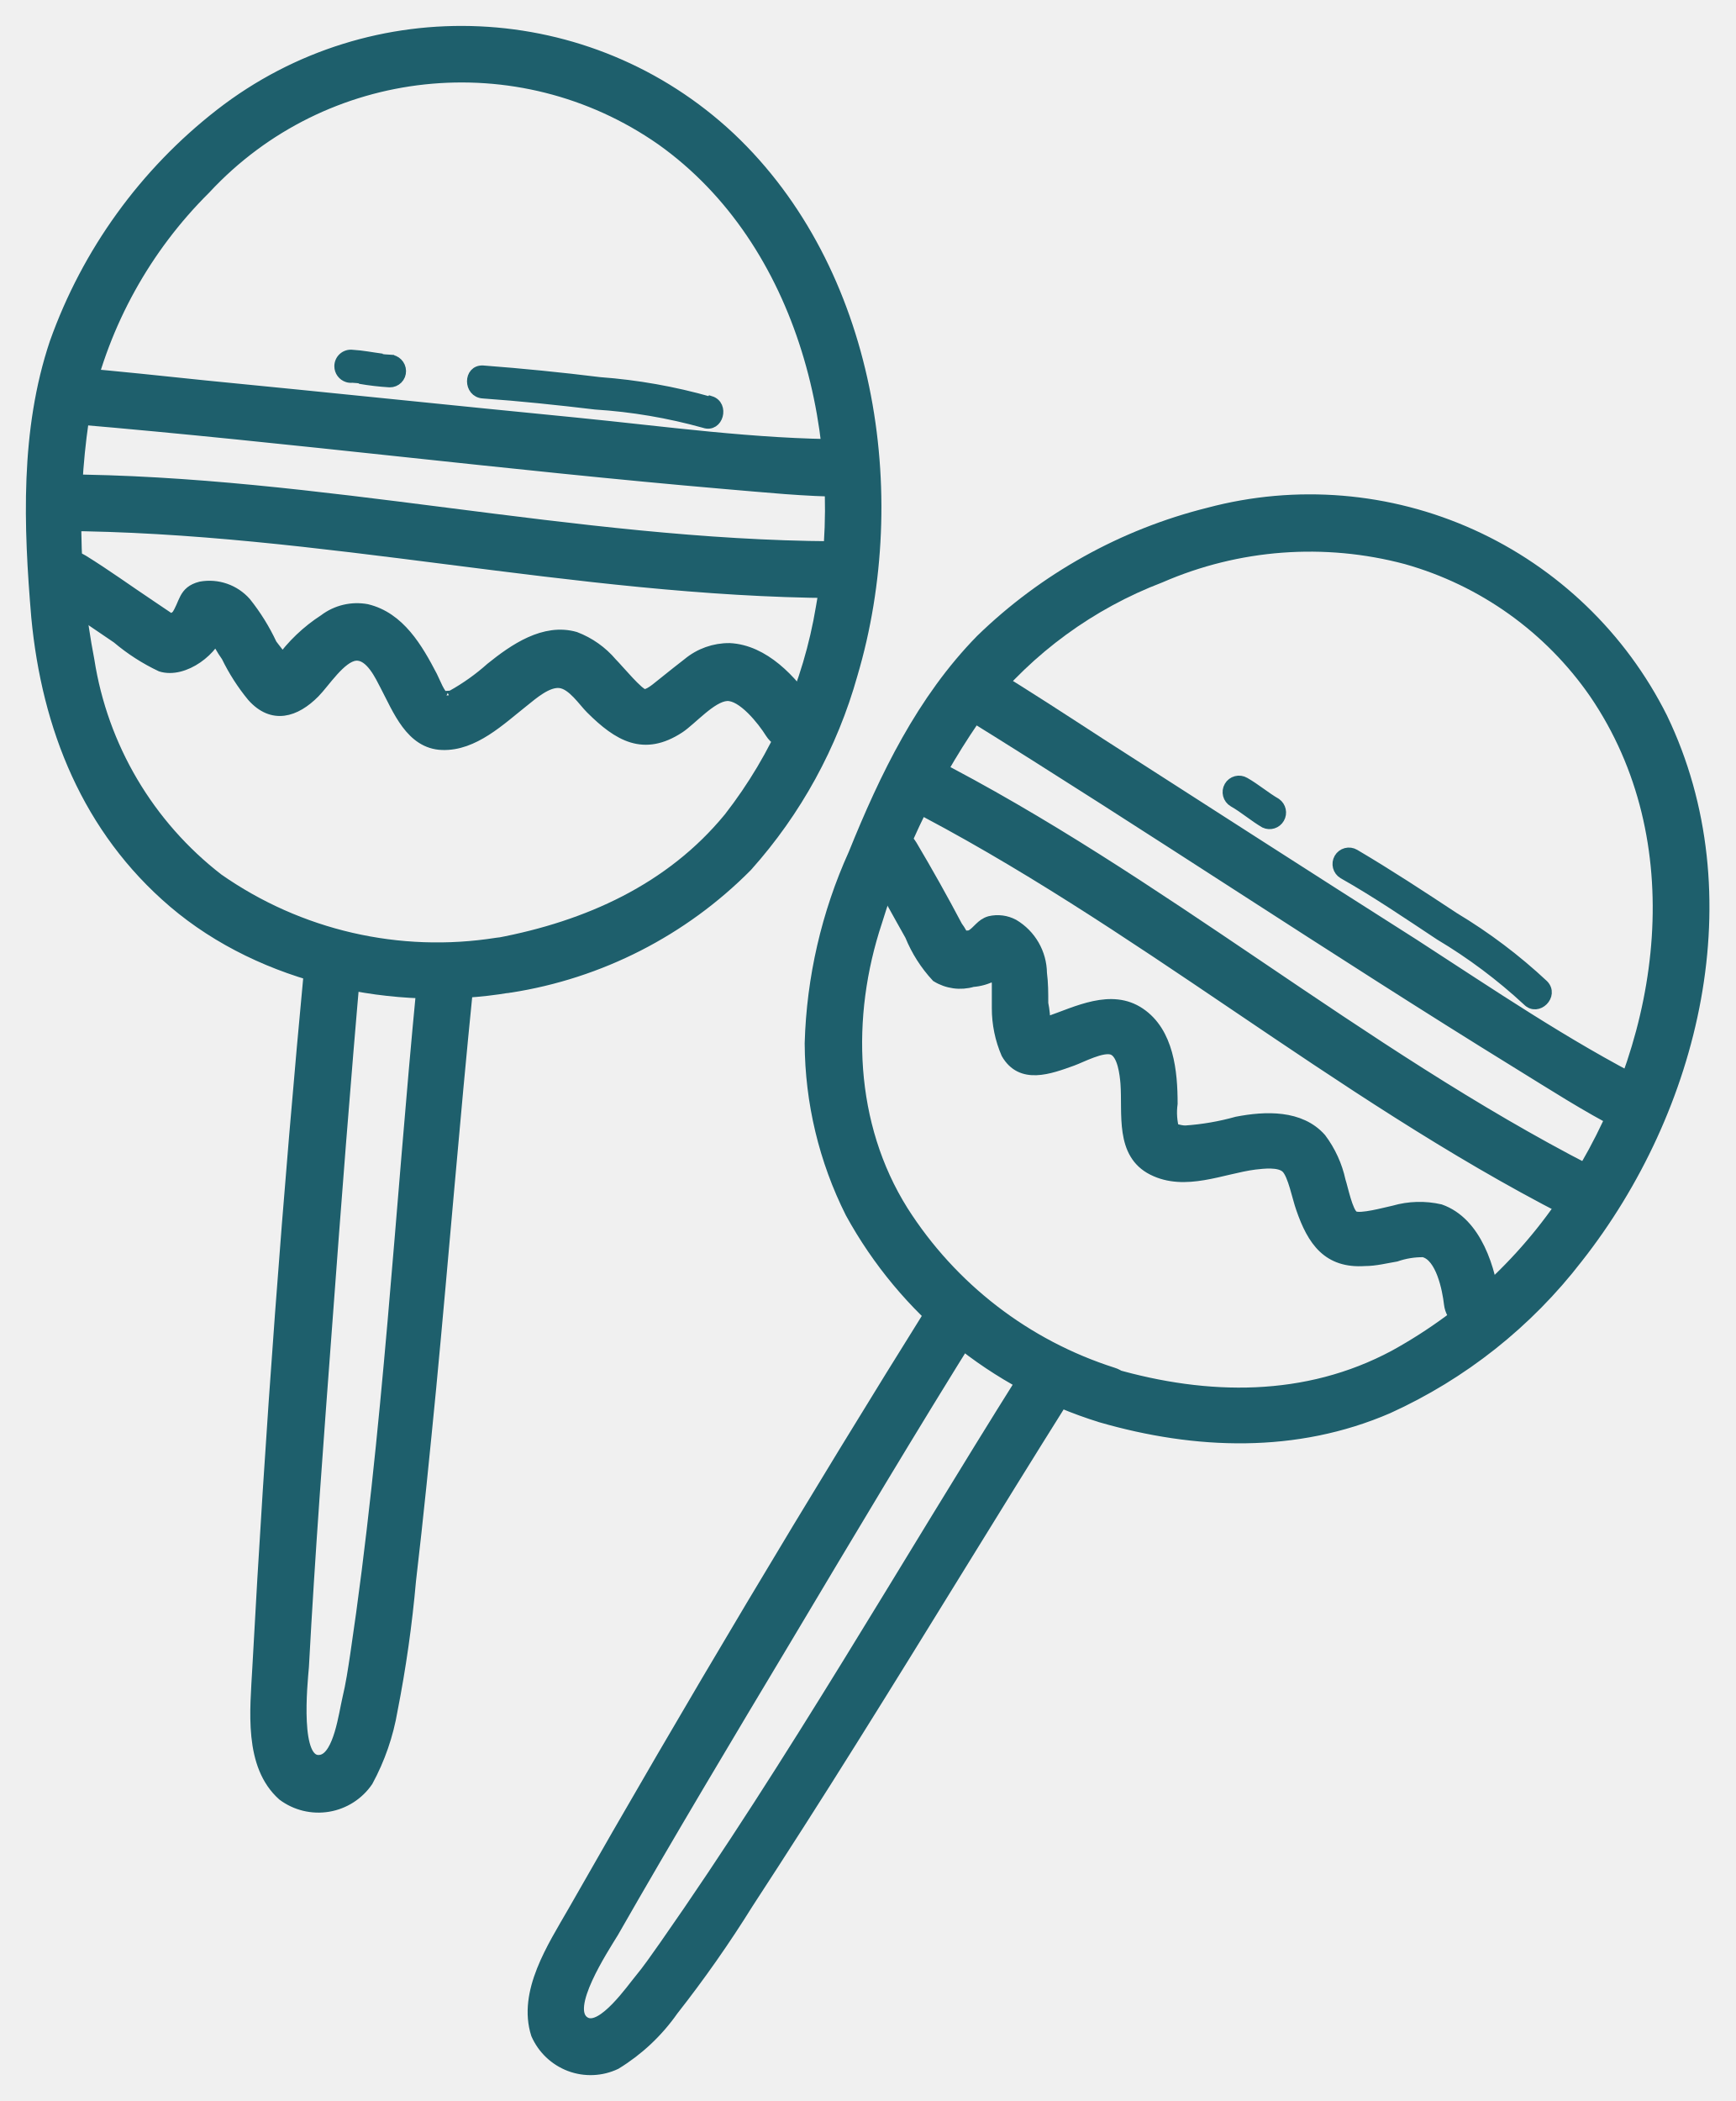
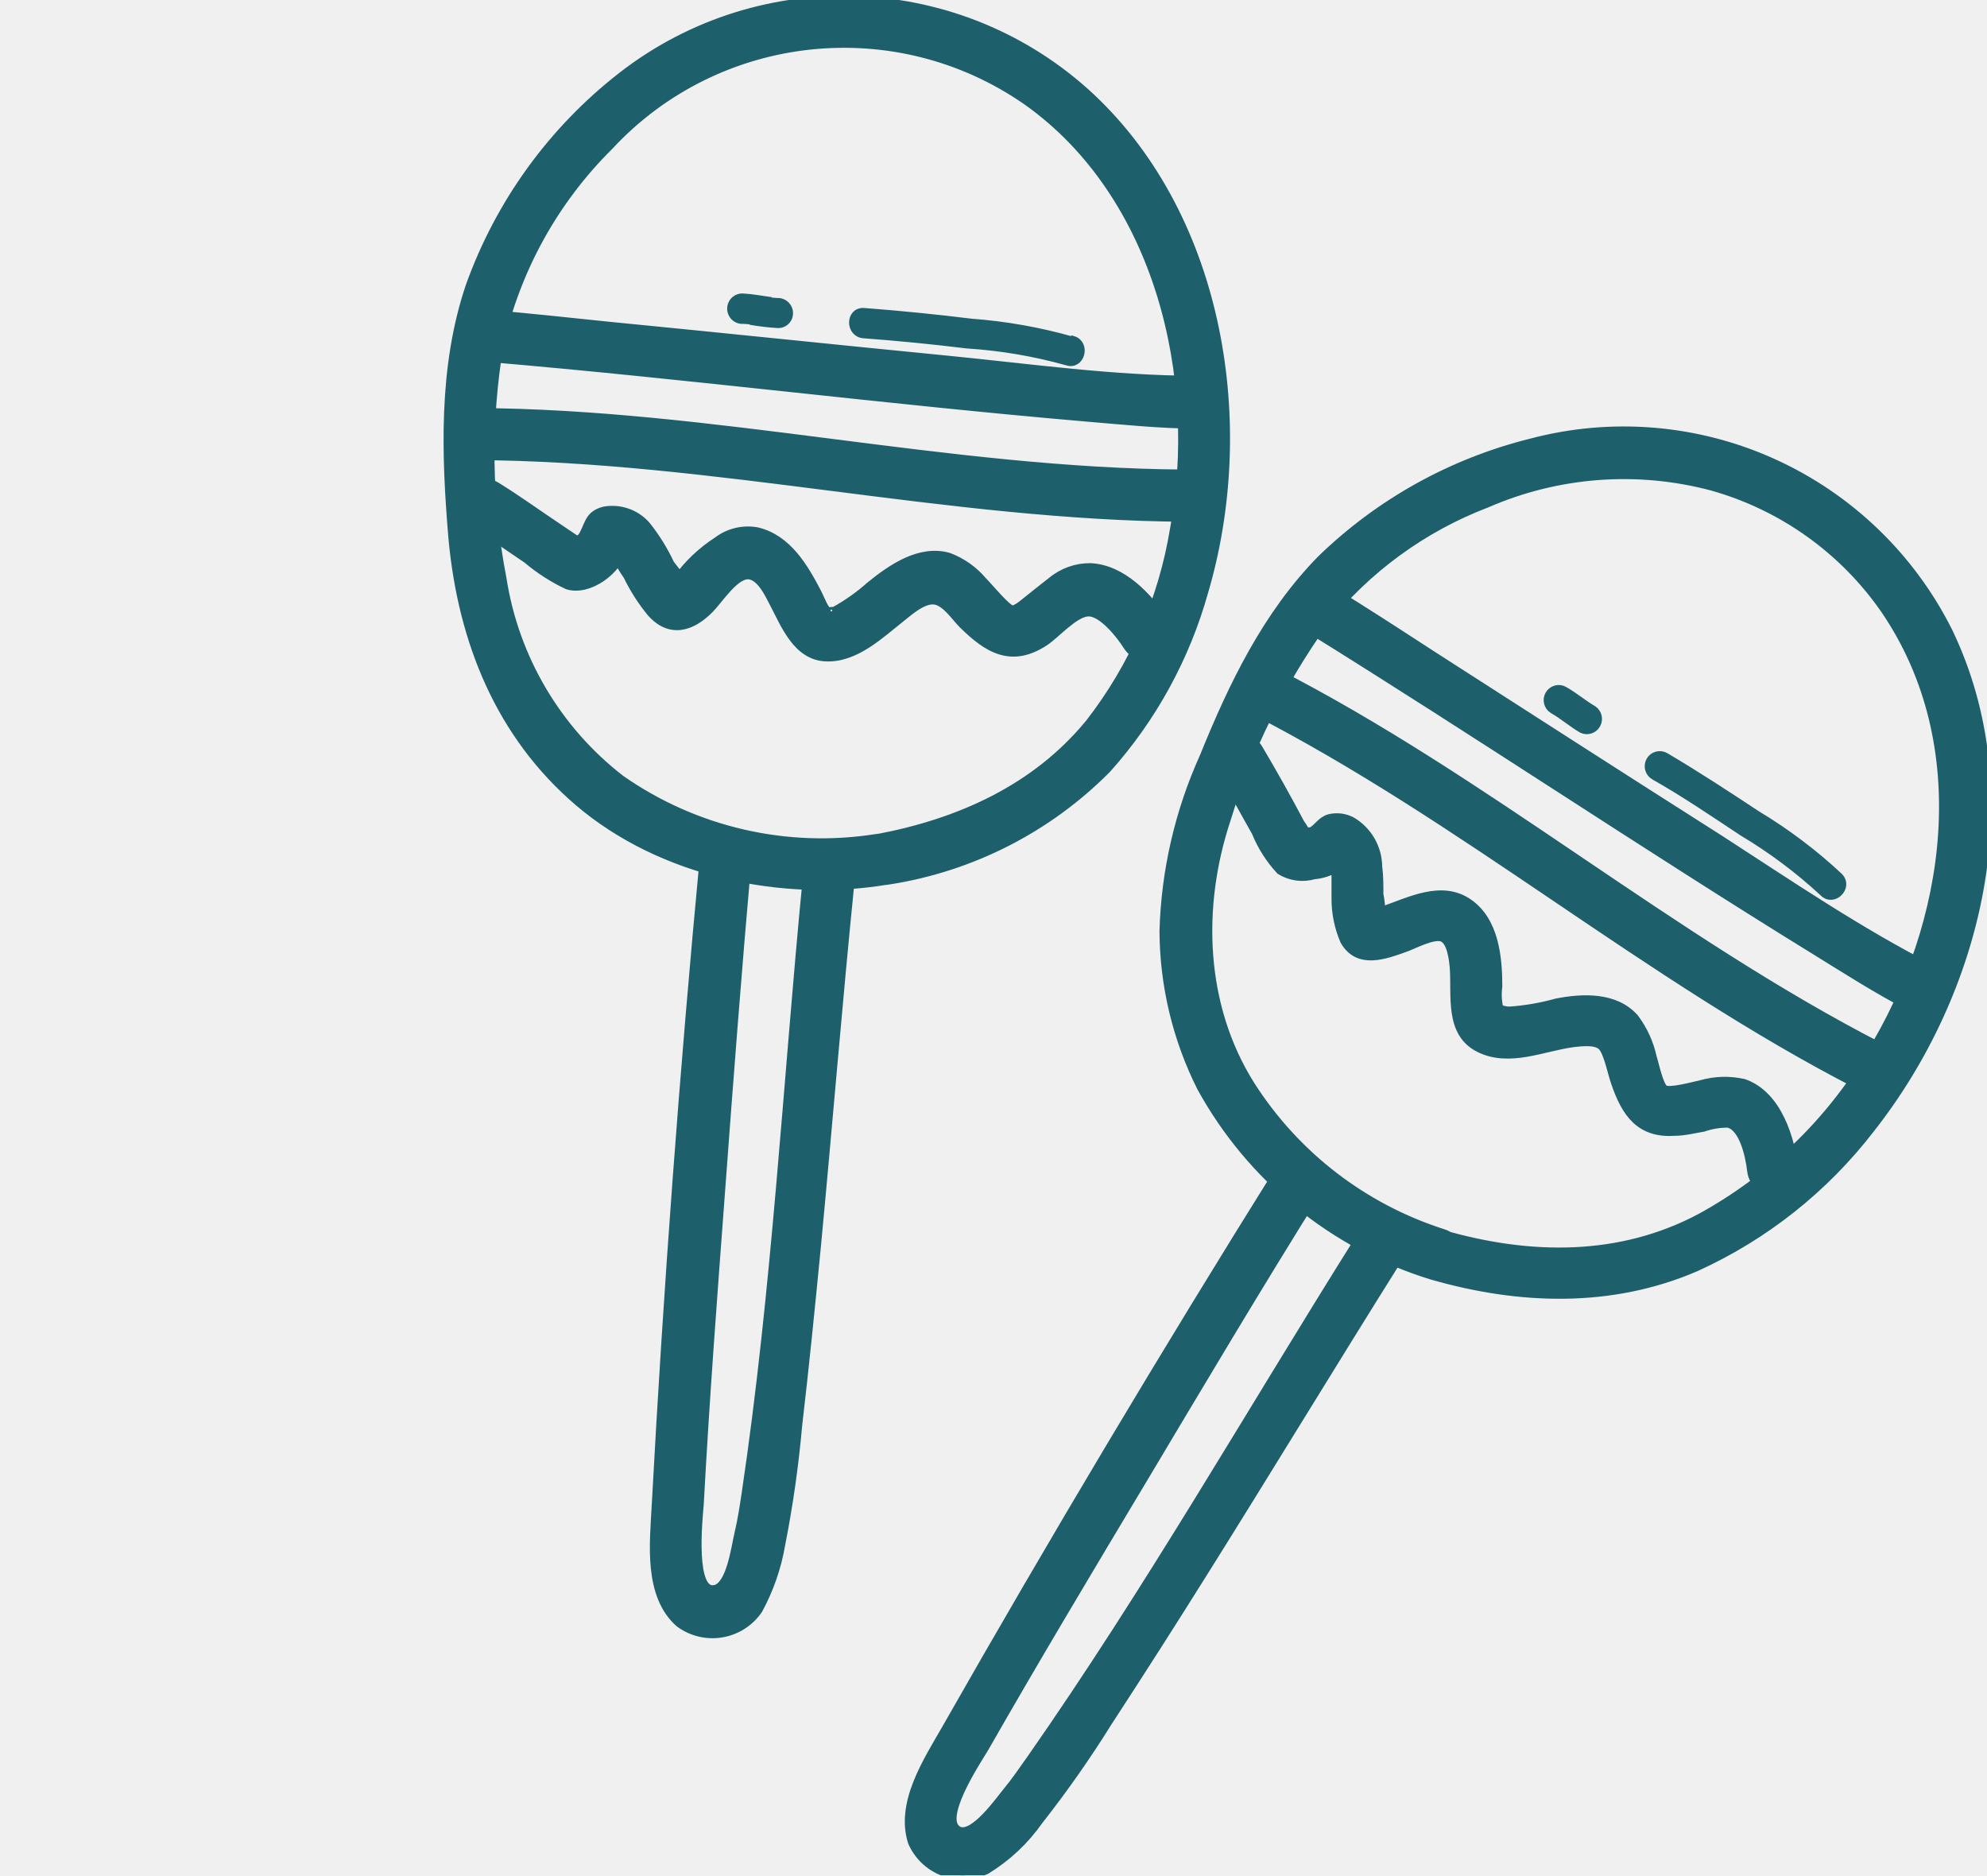
- <svg xmlns="http://www.w3.org/2000/svg" width="57" height="69" fill="none">
-   <path d="M16.76 32.451a14.002 14.002 0 0 0 7.796-3.982 15.904 15.904 0 0 0 3.464-6.319c1.759-5.942.604-13.293-4.026-17.658a12.933 12.933 0 0 0-16.773-.77 16.58 16.58 0 0 0-5.44 7.526c-.972 2.896-.858 6.022-.604 9.02.345 3.643 1.68 6.981 4.503 9.391 2.956 2.52 7.29 3.43 11.05 2.792.984-.163.567-1.675-.412-1.505A12.518 12.518 0 0 1 7.18 28.84a11.239 11.239 0 0 1-4.23-7.163 23.505 23.505 0 0 1-.103-8.377 14.421 14.421 0 0 1 3.916-7.078A11.447 11.447 0 0 1 21.71 4.62c4.696 3.34 6.261 9.865 5.24 15.316a15.316 15.316 0 0 1-3.022 6.902c-1.922 2.343-4.648 3.557-7.568 4.109-.997.182-.58 1.694.4 1.505z" fill="#1E5F6C" stroke="#1E5F6C" stroke-width=".3" />
-   <path d="M13.829 32.421c-.708 7.284-1.094 14.66-2.176 21.92-.073.485-.145.97-.26 1.45-.115.48-.284 1.858-.84 1.985-.877.206-.605-2.477-.556-3.035.2-3.727.483-7.454.761-11.175.296-4.019.605-8.037.961-12.05.097-1.001-1.462-.995-1.553 0-.734 7.742-1.31 15.5-1.729 23.274-.072 1.36-.29 3.193.834 4.194a1.984 1.984 0 0 0 2.829-.473c.397-.731.671-1.523.81-2.344.276-1.404.478-2.823.604-4.249.248-2.112.46-4.249.665-6.349.417-4.377.768-8.753 1.21-13.124.096-1.001-1.464-.995-1.554 0l-.006-.024zM27.767 14.575c-2.956 0-5.948-.425-8.891-.716-4.038-.395-8.075-.82-12.119-1.214-1.445-.152-2.883-.304-4.334-.431-.997-.085-.991 1.475 0 1.566 7.139.607 14.247 1.517 21.379 2.13 1.317.11 2.647.25 3.965.255a.778.778 0 0 0 .78-.783.784.784 0 0 0-.78-.783v-.024zM27.367 17.926c-8.516-.049-16.888-2.161-25.386-2.198a.778.778 0 0 0-.711.78.785.785 0 0 0 .711.78c8.522.043 16.894 2.15 25.416 2.204a.778.778 0 0 0 .78-.783.785.785 0 0 0-.78-.783h-.03zM26.637 23.225c-.605-.899-1.53-1.9-2.672-1.955a2.134 2.134 0 0 0-1.384.492c-.254.194-.502.395-.768.607-.133.097-.465.413-.64.413-.176 0-.828-.795-1.058-1.026a2.968 2.968 0 0 0-1.21-.856c-1.033-.297-2.036.4-2.798 1.014-.388.347-.814.65-1.269.904-.084.037-.338 0-.205.073-.164-.06-.333-.534-.417-.692-.478-.917-1.07-1.949-2.164-2.21a1.806 1.806 0 0 0-1.42.34 5.354 5.354 0 0 0-1.451 1.384c0 .049-.17.134-.176.17-.006.037.405.116.405-.036s-.405-.607-.465-.704a6.833 6.833 0 0 0-.852-1.372 1.62 1.62 0 0 0-1.505-.522c-.605.152-.532.57-.822.977.048-.073-.145.116-.127.08l-.188.12c-.169.098-.054.104.345 0 0 0-.78-.528-.846-.57-.738-.492-1.457-1.014-2.212-1.481-.853-.528-1.638.825-.786 1.354.64.394 1.257.831 1.88 1.25.439.371.924.684 1.444.929.774.242 1.813-.547 1.989-1.293.115-.474-.315 0-.26.218.113.26.253.51.417.74.23.472.513.914.846 1.318.677.759 1.445.522 2.085-.127.32-.322.859-1.172 1.33-1.215.472-.042.798.686.949.972.417.789.84 1.924 1.892 1.96 1.052.037 1.928-.82 2.696-1.426.296-.237.773-.656 1.172-.607.4.049.756.607.998.844.912.91 1.758 1.408 2.937.637.399-.261 1.052-1.026 1.547-1.056.496-.03 1.155.795 1.415 1.214.55.844 1.898.06 1.348-.79v-.072zM23.324 13.178a18.07 18.07 0 0 0-3.626-.643 81.19 81.19 0 0 0-3.832-.382c-.502-.03-.502.752 0 .783 1.209.085 2.466.218 3.693.364 1.208.077 2.405.28 3.572.606.477.164.683-.606.212-.752l-.019.024zM12.8 11.8a3.465 3.465 0 0 1-.35-.036h.103c-.327-.042-.653-.109-.98-.127a.392.392 0 0 0-.441.391.396.396 0 0 0 .277.377c.053.017.11.022.164.015.116.006.23.018.345.036h-.103c.326.057.655.095.985.115a.38.38 0 0 0 .387-.388.395.395 0 0 0-.387-.388v.006z" fill="#1E5F6C" stroke="#1E5F6C" stroke-width=".3" />
-   <path d="M36.15 46.565c3.13.904 6.419 1.02 9.453-.292a16.465 16.465 0 0 0 6.232-4.94C55.69 36.44 57.42 29.38 54.62 23.564a13.008 13.008 0 0 0-6.27-6.03 12.932 12.932 0 0 0-8.653-.714 16.47 16.47 0 0 0-7.495 4.17c-1.94 1.979-3.155 4.498-4.183 7.041a16.23 16.23 0 0 0-1.438 6.234c.01 1.939.467 3.848 1.336 5.579a14.162 14.162 0 0 0 8.232 6.72c.961.297 1.366-1.215.41-1.506a12.742 12.742 0 0 1-6.877-5.3c-1.777-2.828-1.892-6.367-.859-9.48a24.449 24.449 0 0 1 3.482-7.042 13.7 13.7 0 0 1 5.82-4.25 12.27 12.27 0 0 1 8.057-.606 11.195 11.195 0 0 1 6.172 4.407c3.276 4.807 2.375 11.187-.556 15.928a16.064 16.064 0 0 1-6.008 5.773c-2.896 1.553-6.135 1.499-9.23.607a.778.778 0 0 0-.787.57.787.787 0 0 0 .376.899z" fill="#1E5F6C" />
-   <path d="M36.15 46.565c3.13.904 6.419 1.02 9.453-.292a16.465 16.465 0 0 0 6.232-4.94C55.69 36.44 57.42 29.38 54.62 23.564a13.008 13.008 0 0 0-6.27-6.03 12.932 12.932 0 0 0-8.653-.714 16.47 16.47 0 0 0-7.495 4.17c-1.94 1.979-3.155 4.498-4.183 7.041a16.23 16.23 0 0 0-1.438 6.234c.01 1.939.467 3.848 1.336 5.579a14.162 14.162 0 0 0 8.232 6.72zm0 0c.961.297 1.366-1.215.41-1.506a12.742 12.742 0 0 1-6.877-5.3c-1.777-2.828-1.892-6.367-.859-9.48a24.449 24.449 0 0 1 3.482-7.042 13.7 13.7 0 0 1 5.82-4.25 12.27 12.27 0 0 1 8.057-.606 11.195 11.195 0 0 1 6.172 4.407c3.276 4.807 2.375 11.187-.556 15.928a16.064 16.064 0 0 1-6.008 5.773c-2.896 1.553-6.135 1.499-9.23.607a.779.779 0 0 0-.787.57.787.787 0 0 0 .376.899z" stroke="#1E5F6C" stroke-width=".3" />
-   <path d="M33.617 45.193c-3.916 6.228-7.585 12.656-11.804 18.684-.296.419-.568.813-.822 1.116-.254.304-1.21 1.682-1.747 1.403-.725-.383.604-2.398.925-2.926 1.85-3.236 3.765-6.434 5.681-9.633 2.061-3.454 4.122-6.92 6.25-10.32.538-.856-.81-1.639-1.342-.789A567.578 567.578 0 0 0 18.803 62.76c-.671 1.171-1.656 2.658-1.21 4.055a1.98 1.98 0 0 0 1.115 1.06 1.962 1.962 0 0 0 1.533-.065 6.332 6.332 0 0 0 1.886-1.772 39.219 39.219 0 0 0 2.46-3.509 336.618 336.618 0 0 0 3.433-5.372c2.333-3.721 4.606-7.472 6.939-11.187.538-.856-.81-1.64-1.342-.79v.013zM54.076 35.638c-2.641-1.341-5.125-3.035-7.621-4.65-3.434-2.179-6.849-4.382-10.276-6.58-1.209-.783-2.417-1.578-3.68-2.343-.853-.528-1.639.826-.786 1.354 6.092 3.776 12.046 7.782 18.132 11.533 1.125.692 2.249 1.42 3.428 2.022.894.449 1.68-.899.785-1.354l.018.018zM52.222 38.43c-7.586-3.897-14.126-9.56-21.718-13.439-.888-.455-1.68.893-.785 1.348 7.591 3.885 14.131 9.548 21.717 13.44.888.454 1.68-.893.786-1.349zM49.127 42.856c-.134-1.172-.605-2.732-1.814-3.157a3.064 3.064 0 0 0-1.535.043c-.26.054-1.106.291-1.3.176-.193-.116-.35-.905-.429-1.142a3.613 3.613 0 0 0-.64-1.402c-.69-.783-1.85-.734-2.787-.552a8.388 8.388 0 0 1-1.686.291c-.218 0-.43-.121-.345 0a2.11 2.11 0 0 1-.06-.868c0-1.038-.121-2.355-1.076-2.998-.955-.644-2.091-.043-3.022.279-.103.036-.38.121-.38.133 0 .013.604.037.344.207 0 0-.049-.207-.049-.23.002-.231-.02-.461-.066-.687 0-.334 0-.661-.043-.99a1.906 1.906 0 0 0-.936-1.62 1.139 1.139 0 0 0-.798-.103c-.303.085-.4.334-.641.467-.054 0-.447.043-.465.073l.392.23-.078-.139a1.755 1.755 0 0 0-.248-.455 61.663 61.663 0 0 0-1.493-2.665c-.526-.88-1.873-.073-1.348.79.442.716.834 1.462 1.252 2.197.205.504.5.966.87 1.365a1.5 1.5 0 0 0 1.209.164c.236-.018.466-.084.677-.194.102-.06.785-.607.272-.376-.345.164-.194.249-.176.607v.807c-.001.518.104 1.03.309 1.505.501.874 1.45.51 2.194.243.29-.103.997-.485 1.311-.358.315.128.387.79.411 1.08.073.996-.187 2.32.895 2.866 1.082.546 2.297-.043 3.373-.182.272-.03.797-.098 1.015.115.218.212.357.965.484 1.317.368 1.069.876 1.821 2.115 1.736.345 0 .69-.09 1.028-.146.285-.099.586-.148.888-.145.562.133.774 1.214.828 1.687.115.99 1.674 1.002 1.56 0l-.013.03zM50.71 32.33a17.444 17.444 0 0 0-2.937-2.215c-1.076-.71-2.158-1.42-3.27-2.076a.387.387 0 0 0-.532.14.392.392 0 0 0 .139.533c1.076.607 2.127 1.324 3.173 2.016a17.214 17.214 0 0 1 2.877 2.154c.35.359.9-.194.55-.552zM41.927 26.363c-.357-.206-.671-.48-1.034-.686a.387.387 0 0 0-.532.14.392.392 0 0 0 .14.534c.362.206.677.485 1.033.692a.391.391 0 0 0 .506-.16.396.396 0 0 0-.113-.52z" fill="#1E5F6C" stroke="#1E5F6C" stroke-width=".3" />
+ <svg xmlns="http://www.w3.org/2000/svg" width="71" height="67" fill="none">
+   <g clip-path="url(#a)">
+     <path d="M31.76 31.451a14.002 14.002 0 0 0 7.796-3.982 15.904 15.904 0 0 0 3.464-6.319c1.759-5.942.604-13.293-4.026-17.658a12.933 12.933 0 0 0-16.773-.77 16.58 16.58 0 0 0-5.44 7.526c-.972 2.896-.858 6.022-.604 9.02.345 3.643 1.68 6.981 4.503 9.391 2.956 2.52 7.29 3.43 11.05 2.792.984-.163.567-1.675-.412-1.505a12.518 12.518 0 0 1-9.139-2.106 11.239 11.239 0 0 1-4.23-7.163 23.505 23.505 0 0 1-.104-8.377 14.421 14.421 0 0 1 3.917-7.078A11.447 11.447 0 0 1 36.71 3.62c4.697 3.34 6.262 9.865 5.241 15.316a15.316 15.316 0 0 1-3.022 6.902c-1.922 2.343-4.648 3.557-7.567 4.109-.998.182-.58 1.694.398 1.505z" fill="#1E5F6C" stroke="#1E5F6C" stroke-width=".3" />
+     <path d="M28.829 31.421c-.707 7.284-1.094 14.66-2.176 21.92-.073.485-.145.97-.26 1.45-.115.48-.284 1.858-.84 1.985-.877.206-.605-2.477-.556-3.035.2-3.727.483-7.454.761-11.175.296-4.019.605-8.037.961-12.05.097-1.001-1.463-.995-1.553 0-.733 7.742-1.31 15.5-1.729 23.273-.072 1.36-.29 3.193.834 4.195a1.985 1.985 0 0 0 2.829-.474c.397-.73.671-1.522.81-2.343.276-1.404.478-2.823.604-4.249.248-2.112.46-4.249.665-6.349.417-4.377.768-8.753 1.21-13.124.096-1.001-1.464-.995-1.554 0l-.006-.024zM42.767 13.575c-2.956 0-5.948-.425-8.891-.716-4.038-.395-8.075-.82-12.119-1.214-1.445-.152-2.883-.304-4.334-.431-.997-.085-.991 1.475 0 1.566 7.139.607 14.247 1.517 21.379 2.13 1.318.11 2.647.25 3.965.255a.778.778 0 0 0 .78-.783.784.784 0 0 0-.78-.783v-.024zM42.367 16.926c-8.516-.049-16.888-2.161-25.386-2.198a.779.779 0 0 0-.711.78.785.785 0 0 0 .711.78c8.522.043 16.894 2.15 25.416 2.204a.778.778 0 0 0 .78-.783.785.785 0 0 0-.78-.783h-.03zM41.637 22.225c-.605-.899-1.53-1.9-2.672-1.955a2.134 2.134 0 0 0-1.384.492c-.254.194-.502.395-.768.607-.133.097-.465.413-.64.413-.176 0-.829-.795-1.058-1.026a2.968 2.968 0 0 0-1.21-.856c-1.033-.297-2.036.4-2.798 1.014-.388.347-.814.65-1.269.904-.085.037-.338 0-.205.073-.164-.06-.333-.534-.417-.692-.478-.917-1.07-1.949-2.164-2.21a1.806 1.806 0 0 0-1.42.34 5.355 5.355 0 0 0-1.451 1.384c0 .049-.17.134-.176.17-.006.037.405.116.405-.036s-.405-.607-.465-.704a6.833 6.833 0 0 0-.852-1.372 1.62 1.62 0 0 0-1.505-.522c-.605.152-.532.57-.822.977.048-.073-.145.116-.127.08l-.188.12c-.169.098-.054.104.345 0 0 0-.78-.528-.846-.57-.738-.492-1.457-1.014-2.212-1.481-.853-.528-1.639.825-.786 1.354.64.394 1.257.831 1.88 1.25.439.371.924.684 1.444.929.774.242 1.813-.547 1.989-1.293.114-.474-.315 0-.26.218.113.26.253.51.417.74.23.472.513.914.846 1.318.677.759 1.445.522 2.085-.127.32-.322.859-1.172 1.33-1.215.471-.042.798.686.949.972.417.789.84 1.924 1.892 1.96 1.052.037 1.928-.82 2.696-1.426.296-.237.773-.656 1.172-.607.4.049.756.607.997.844.913.91 1.76 1.408 2.938.637.399-.261 1.052-1.026 1.547-1.056.496-.03 1.155.795 1.415 1.214.55.844 1.898.06 1.348-.79v-.072zM38.324 12.178a18.07 18.07 0 0 0-3.626-.643 81.057 81.057 0 0 0-3.832-.382c-.502-.03-.502.752 0 .783a78.18 78.18 0 0 1 3.693.364c1.208.077 2.406.28 3.572.606.477.164.683-.606.212-.752l-.019.024zM27.8 10.8a3.436 3.436 0 0 1-.35-.036h.103c-.327-.042-.653-.109-.98-.127a.39.39 0 0 0-.406.23.395.395 0 0 0 .406.553c.116.006.23.018.345.036h-.103c.326.057.655.095.985.115a.377.377 0 0 0 .36-.238.395.395 0 0 0-.359-.538v.006z" fill="#1E5F6C" stroke="#1E5F6C" stroke-width=".3" />
+     <path d="M51.15 45.565c3.13.904 6.419 1.02 9.453-.292a16.463 16.463 0 0 0 6.232-4.941C70.69 35.44 72.42 28.38 69.62 22.565a13.007 13.007 0 0 0-6.27-6.03 12.932 12.932 0 0 0-8.653-.714 16.47 16.47 0 0 0-7.495 4.17c-1.94 1.979-3.155 4.498-4.183 7.041a16.23 16.23 0 0 0-1.438 6.234c.01 1.939.467 3.848 1.336 5.579a14.163 14.163 0 0 0 8.232 6.72c.961.297 1.366-1.215.41-1.506a12.742 12.742 0 0 1-6.877-5.3c-1.777-2.828-1.892-6.367-.859-9.48a24.447 24.447 0 0 1 3.482-7.042 13.699 13.699 0 0 1 5.82-4.25 12.27 12.27 0 0 1 8.057-.606 11.195 11.195 0 0 1 6.172 4.407c3.276 4.807 2.375 11.187-.556 15.928a16.064 16.064 0 0 1-6.009 5.773c-2.895 1.553-6.134 1.499-9.23.607a.777.777 0 0 0-.786.57.787.787 0 0 0 .376.899z" fill="#1E5F6C" />
+     <path d="M51.15 45.565c3.13.904 6.419 1.02 9.453-.292a16.463 16.463 0 0 0 6.232-4.941C70.69 35.44 72.42 28.38 69.62 22.565a13.007 13.007 0 0 0-6.27-6.03 12.932 12.932 0 0 0-8.653-.714 16.47 16.47 0 0 0-7.495 4.17c-1.94 1.979-3.155 4.498-4.183 7.041a16.23 16.23 0 0 0-1.438 6.234c.01 1.939.467 3.848 1.336 5.579a14.163 14.163 0 0 0 8.232 6.72zm0 0c.961.297 1.366-1.215.41-1.506a12.742 12.742 0 0 1-6.877-5.3c-1.777-2.828-1.892-6.367-.859-9.48a24.447 24.447 0 0 1 3.482-7.042 13.699 13.699 0 0 1 5.82-4.25 12.27 12.27 0 0 1 8.057-.606 11.195 11.195 0 0 1 6.172 4.407c3.276 4.807 2.375 11.187-.556 15.928a16.064 16.064 0 0 1-6.009 5.773c-2.895 1.553-6.134 1.499-9.23.607a.777.777 0 0 0-.786.57.787.787 0 0 0 .376.899z" stroke="#1E5F6C" stroke-width=".3" />
+     <path d="M48.617 44.193c-3.916 6.228-7.585 12.656-11.804 18.684-.296.418-.568.813-.822 1.116-.254.304-1.21 1.682-1.747 1.403-.725-.383.604-2.398.925-2.926 1.85-3.236 3.765-6.434 5.681-9.633 2.061-3.454 4.122-6.92 6.25-10.32.538-.856-.81-1.639-1.342-.789A567.637 567.637 0 0 0 33.803 61.76c-.671 1.171-1.656 2.658-1.21 4.054a1.979 1.979 0 0 0 1.115 1.06 1.962 1.962 0 0 0 1.533-.064 6.332 6.332 0 0 0 1.886-1.772 39.235 39.235 0 0 0 2.46-3.509 335.72 335.72 0 0 0 3.433-5.372c2.333-3.721 4.606-7.472 6.939-11.187.538-.856-.81-1.64-1.342-.79v.013zM69.076 34.638c-2.641-1.341-5.125-3.035-7.621-4.65-3.434-2.179-6.849-4.382-10.276-6.58-1.209-.783-2.417-1.578-3.68-2.343-.853-.528-1.639.826-.786 1.354 6.092 3.776 12.046 7.782 18.132 11.533 1.125.692 2.249 1.42 3.427 2.022.895.449 1.68-.899.786-1.354l.018.018zM67.222 37.43c-7.586-3.897-14.126-9.56-21.717-13.439-.889-.455-1.68.893-.786 1.348 7.591 3.885 14.131 9.548 21.717 13.44.888.454 1.68-.893.786-1.349zM64.126 41.856c-.133-1.172-.604-2.732-1.813-3.157a3.064 3.064 0 0 0-1.535.043c-.26.054-1.106.291-1.3.176-.193-.116-.35-.905-.429-1.142a3.613 3.613 0 0 0-.64-1.402c-.69-.783-1.85-.734-2.787-.552a8.388 8.388 0 0 1-1.686.291c-.218 0-.43-.121-.345 0a2.11 2.11 0 0 1-.06-.868c0-1.038-.121-2.355-1.076-2.998-.955-.644-2.091-.043-3.022.279-.103.036-.38.121-.38.133 0 .013.604.037.344.207 0 0-.049-.207-.049-.23.002-.231-.02-.461-.066-.687 0-.334 0-.661-.043-.99a1.906 1.906 0 0 0-.936-1.62 1.139 1.139 0 0 0-.798-.103c-.303.085-.4.334-.641.467-.054 0-.447.043-.465.073l.392.23-.078-.139a1.755 1.755 0 0 0-.248-.455 61.663 61.663 0 0 0-1.493-2.665c-.526-.88-1.873-.073-1.348.79.442.716.834 1.462 1.252 2.197.205.504.5.966.87 1.365a1.5 1.5 0 0 0 1.209.164c.236-.019.466-.085.677-.194.102-.06.785-.607.272-.376-.345.164-.194.249-.176.607v.807c-.001.518.104 1.03.309 1.505.501.874 1.45.51 2.194.243.29-.103.997-.485 1.311-.358.315.128.387.79.411 1.08.073.996-.187 2.32.895 2.866 1.082.546 2.297-.043 3.373-.182.272-.03.797-.098 1.015.115.218.212.357.965.484 1.317.368 1.069.876 1.821 2.115 1.736.345 0 .69-.09 1.028-.146.285-.099.586-.148.888-.145.562.133.774 1.214.828 1.687.115.99 1.674 1.002 1.56 0l-.013.03zM65.71 31.33a17.444 17.444 0 0 0-2.937-2.215c-1.076-.71-2.158-1.421-3.27-2.076a.387.387 0 0 0-.532.14.392.392 0 0 0 .139.533c1.076.607 2.127 1.324 3.173 2.015a17.225 17.225 0 0 1 2.877 2.155c.35.359.9-.194.55-.552zM56.927 25.363c-.357-.206-.671-.48-1.034-.686a.387.387 0 0 0-.532.14.392.392 0 0 0 .14.534c.362.206.677.485 1.033.692a.391.391 0 0 0 .506-.16.396.396 0 0 0-.113-.52z" fill="#1E5F6C" stroke="#1E5F6C" stroke-width=".3" />
+   </g>
+   <defs>
+     <clipPath id="a">
+       <path fill="#fff" d="M0 0h71v67H0z" />
+     </clipPath>
+   </defs>
</svg>
